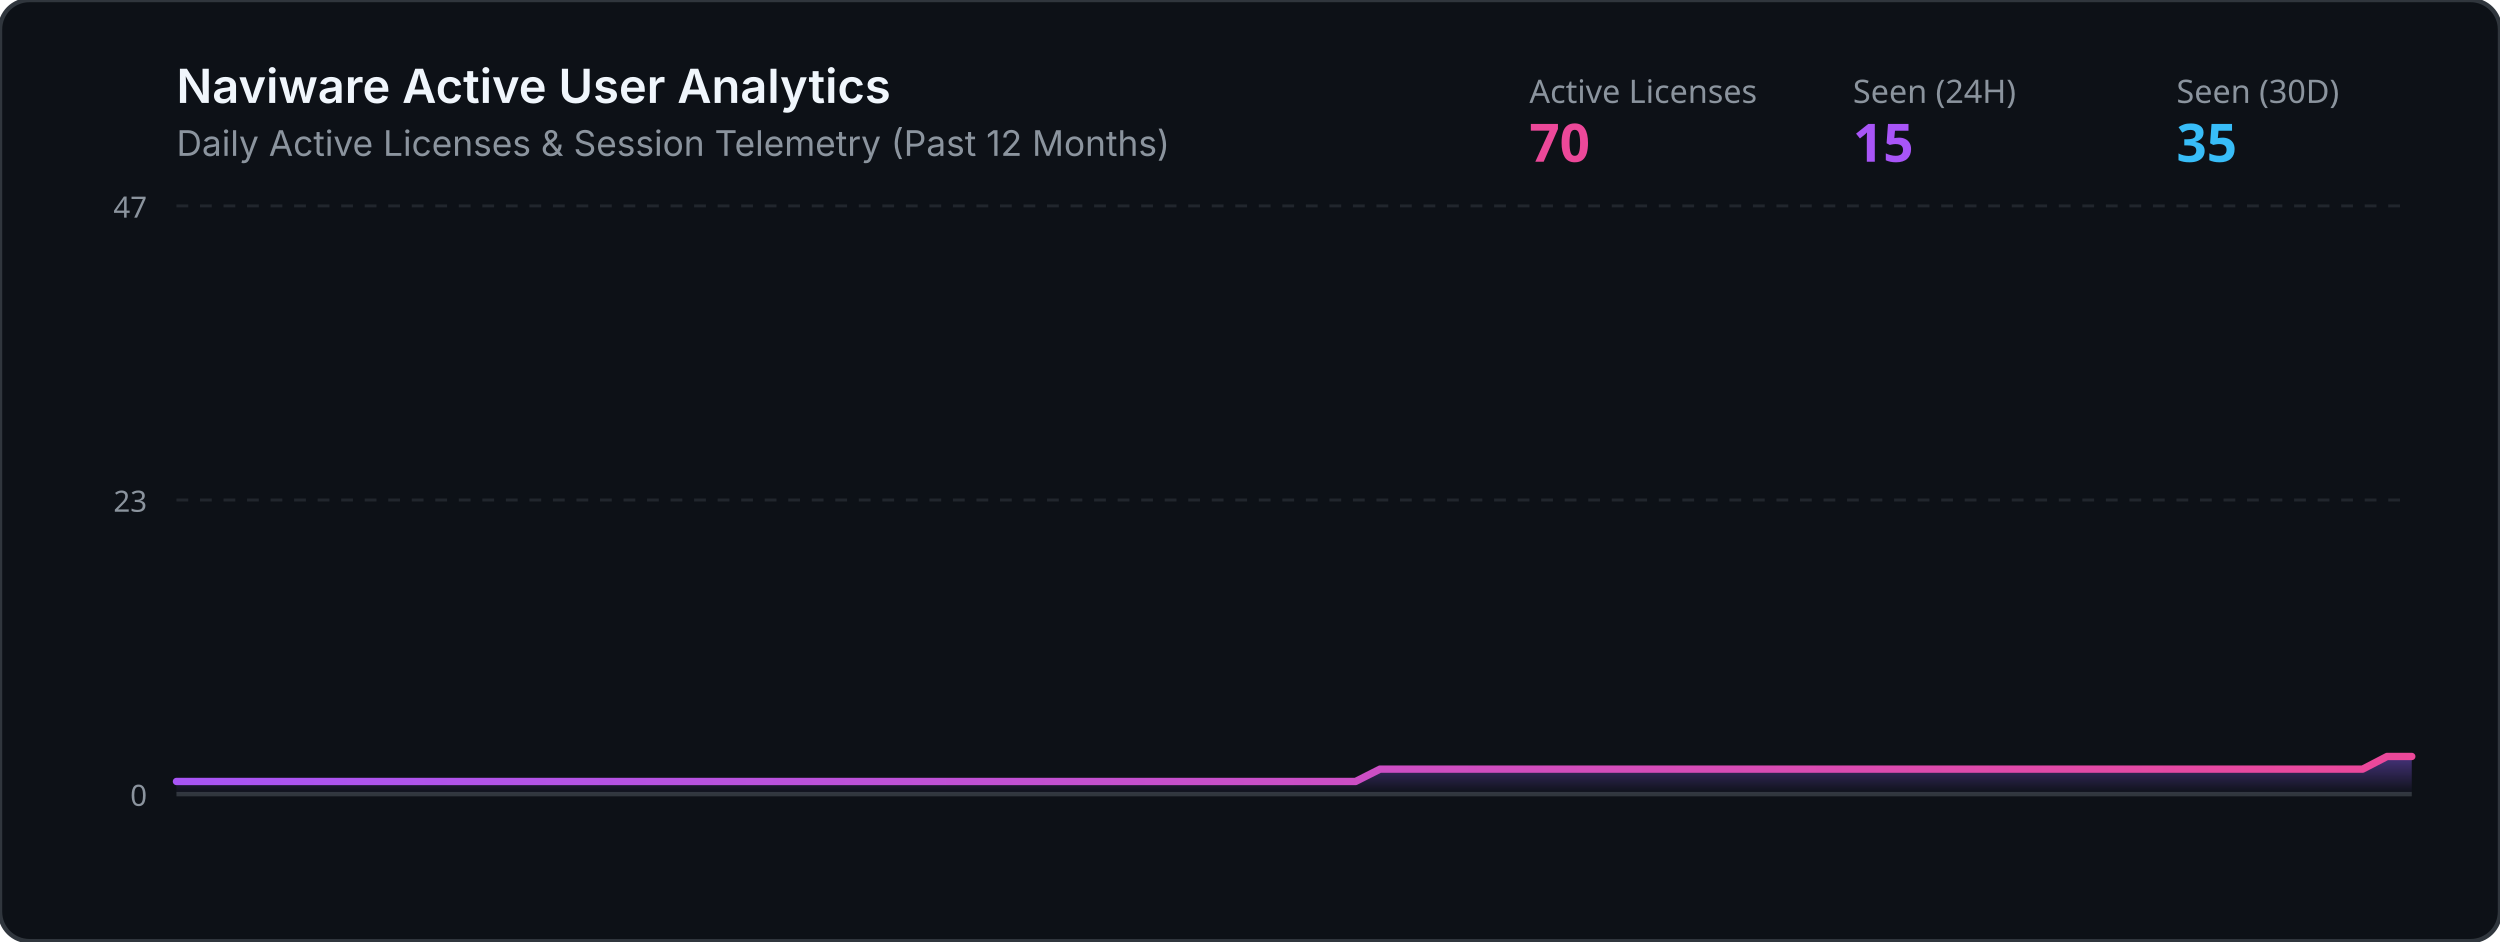
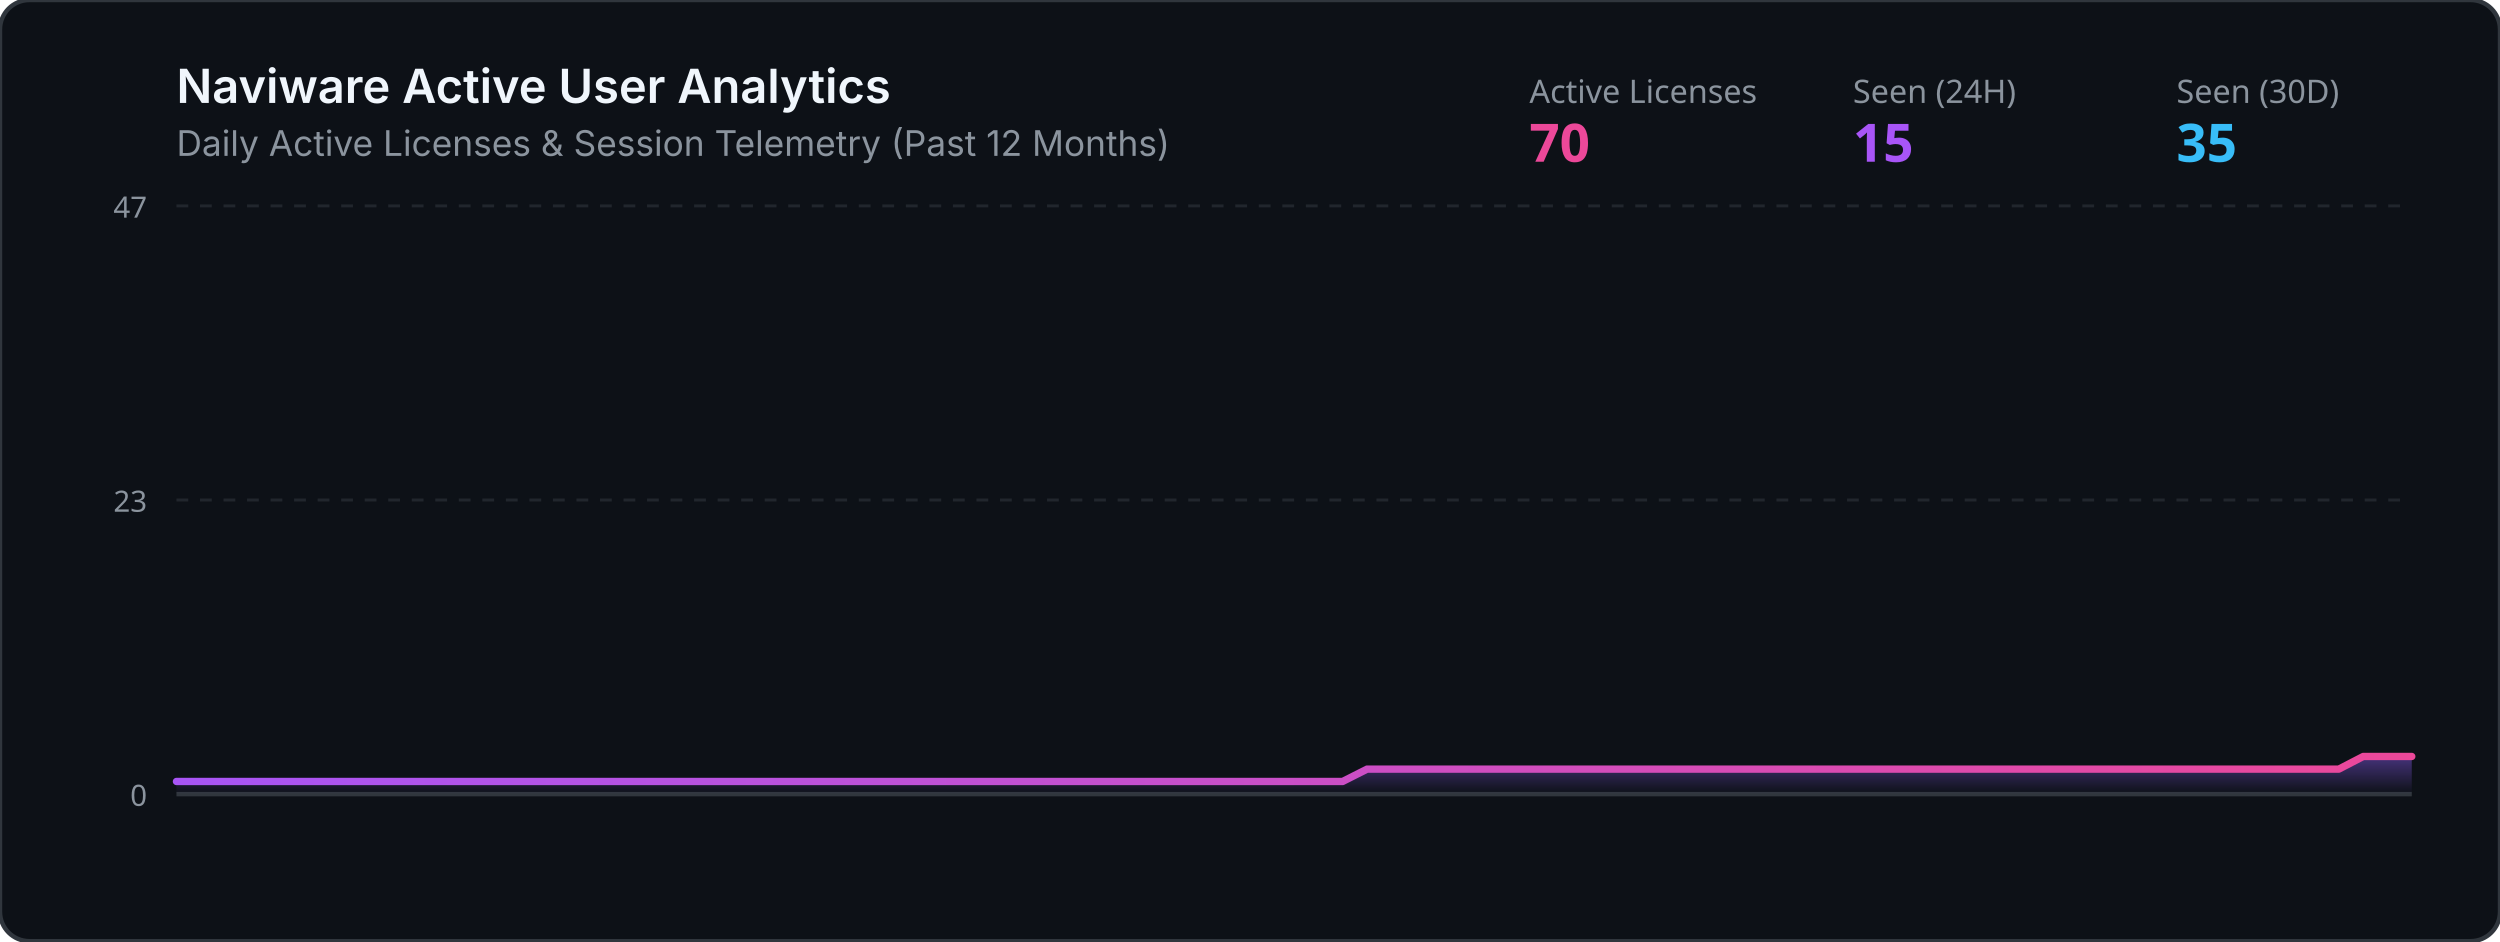
<svg xmlns="http://www.w3.org/2000/svg" viewBox="0 0 850 320" width="100%" height="320">
  <defs>
    <linearGradient id="grad" x1="0%" y1="0%" x2="0%" y2="100%">
      <stop offset="0%" stop-color="#8b5cf6" stop-opacity="0.45" />
      <stop offset="100%" stop-color="#8b5cf6" stop-opacity="0.0" />
    </linearGradient>
    <linearGradient id="lineGrad" x1="0%" y1="0%" x2="100%" y2="0%">
      <stop offset="0%" stop-color="#a855f7" />
      <stop offset="100%" stop-color="#ec4899" />
    </linearGradient>
  </defs>
  <rect width="850" height="320" rx="10" fill="#0d1117" stroke="#30363d" stroke-width="1.5" />
  <text x="60" y="35" fill="#f0f6fc" font-family="-apple-system,BlinkMacSystemFont,Segoe UI,sans-serif" font-size="16" font-weight="600">Naviware Active User Analytics</text>
  <text x="60" y="53" fill="#8b949e" font-family="-apple-system,BlinkMacSystemFont,Segoe UI,sans-serif" font-size="12">Daily Active Licenses &amp; Session Telemetry (Past 12 Months)</text>
  <text x="520" y="35" fill="#8b949e" font-family="sans-serif" font-size="11">Active Licenses</text>
  <text x="520" y="55" fill="#ec4899" font-family="sans-serif" font-size="18" font-weight="bold">70</text>
  <text x="630" y="35" fill="#8b949e" font-family="sans-serif" font-size="11">Seen (24H)</text>
  <text x="630" y="55" fill="#a855f7" font-family="sans-serif" font-size="18" font-weight="bold">15</text>
  <text x="740" y="35" fill="#8b949e" font-family="sans-serif" font-size="11">Seen (30D)</text>
  <text x="740" y="55" fill="#38bdf8" font-family="sans-serif" font-size="18" font-weight="bold">35</text>
  <line x1="60" y1="70" x2="820" y2="70" stroke="#21262d" stroke-width="1" stroke-dasharray="4" />
  <line x1="60" y1="170.0" x2="820" y2="170.0" stroke="#21262d" stroke-width="1" stroke-dasharray="4" />
  <line x1="60" y1="270" x2="820" y2="270" stroke="#30363d" stroke-width="1.5" />
  <text x="50" y="74" fill="#8b949e" font-family="sans-serif" font-size="10" text-anchor="end">47</text>
  <text x="50" y="174.0" fill="#8b949e" font-family="sans-serif" font-size="10" text-anchor="end">23</text>
  <text x="50" y="274" fill="#8b949e" font-family="sans-serif" font-size="10" text-anchor="end">0</text>
-   <polygon points="60,270 60.0,265.7 68.4,265.7 76.7,265.7 85.1,265.7 93.4,265.7 101.8,265.7 110.1,265.7 118.5,265.7 126.8,265.7 135.2,265.7 143.5,265.7 151.9,265.7 160.2,265.7 168.6,265.7 176.9,265.7 185.3,265.7 193.6,265.7 202.0,265.7 210.3,265.7 218.7,265.7 227.0,265.7 235.4,265.7 243.7,265.7 252.1,265.7 260.4,265.7 268.8,265.7 277.1,265.7 285.5,265.7 293.8,265.7 302.2,265.7 310.5,265.7 318.9,265.7 327.3,265.7 335.6,265.7 344.0,265.7 352.3,265.7 360.7,265.7 369.0,265.7 377.4,265.7 385.7,265.7 394.1,265.7 402.4,265.7 410.8,265.7 419.1,265.7 427.5,265.7 435.8,265.7 444.2,265.7 452.5,265.7 460.9,265.7 469.2,261.5 477.6,261.5 485.9,261.5 494.3,261.5 502.6,261.5 511.0,261.5 519.3,261.5 527.7,261.5 536.0,261.5 544.4,261.5 552.7,261.5 561.1,261.5 569.5,261.5 577.8,261.5 586.2,261.5 594.5,261.5 602.9,261.5 611.2,261.5 619.6,261.5 627.9,261.5 636.3,261.5 644.6,261.5 653.0,261.5 661.3,261.5 669.7,261.5 678.0,261.5 686.4,261.5 694.7,261.5 703.1,261.5 711.4,261.5 719.8,261.5 728.1,261.5 736.5,261.5 744.8,261.5 753.2,261.5 761.5,261.5 769.9,261.5 778.2,261.5 786.6,261.5 794.9,261.5 803.3,261.5 811.6,257.2 820.0,257.2 820,270" fill="url(#grad)" />
-   <polyline points="60.0,265.7 68.4,265.7 76.7,265.7 85.1,265.7 93.4,265.7 101.8,265.7 110.1,265.7 118.5,265.7 126.8,265.7 135.2,265.7 143.5,265.7 151.9,265.7 160.2,265.7 168.6,265.7 176.9,265.7 185.3,265.7 193.6,265.7 202.0,265.7 210.3,265.7 218.7,265.7 227.0,265.7 235.4,265.7 243.7,265.7 252.1,265.7 260.4,265.7 268.8,265.7 277.1,265.7 285.5,265.7 293.8,265.7 302.2,265.7 310.5,265.7 318.9,265.7 327.3,265.7 335.6,265.7 344.0,265.7 352.3,265.7 360.7,265.7 369.0,265.7 377.4,265.7 385.7,265.7 394.1,265.7 402.4,265.7 410.8,265.7 419.1,265.7 427.5,265.7 435.8,265.7 444.2,265.7 452.5,265.7 460.9,265.7 469.2,261.5 477.6,261.5 485.9,261.5 494.3,261.5 502.6,261.5 511.0,261.5 519.3,261.5 527.7,261.5 536.0,261.5 544.4,261.5 552.7,261.5 561.1,261.5 569.5,261.5 577.8,261.5 586.2,261.5 594.5,261.5 602.9,261.5 611.2,261.5 619.6,261.5 627.9,261.5 636.3,261.5 644.6,261.5 653.0,261.5 661.3,261.5 669.7,261.5 678.0,261.5 686.4,261.5 694.7,261.5 703.1,261.5 711.4,261.5 719.8,261.5 728.1,261.5 736.5,261.5 744.8,261.5 753.2,261.5 761.5,261.5 769.9,261.5 778.2,261.5 786.6,261.5 794.9,261.5 803.3,261.5 811.6,257.2 820.0,257.2" fill="none" stroke="url(#lineGrad)" stroke-width="2.5" stroke-linecap="round" stroke-linejoin="round" />
+   <polygon points="60,270 60.0,265.7 68.3,265.7 76.5,265.7 84.8,265.7 93.0,265.7 101.3,265.7 109.6,265.7 117.8,265.7 126.1,265.7 134.3,265.7 142.6,265.7 150.9,265.7 159.1,265.7 167.4,265.7 175.7,265.7 183.9,265.7 192.2,265.7 200.4,265.7 208.7,265.7 217.0,265.7 225.2,265.7 233.5,265.7 241.7,265.7 250.0,265.7 258.3,265.7 266.5,265.7 274.8,265.7 283.0,265.7 291.3,265.7 299.6,265.7 307.8,265.7 316.1,265.7 324.3,265.7 332.6,265.7 340.9,265.7 349.1,265.7 357.4,265.7 365.7,265.7 373.9,265.7 382.2,265.7 390.4,265.7 398.7,265.7 407.0,265.7 415.2,265.7 423.5,265.7 431.7,265.7 440.0,265.7 448.3,265.7 456.5,265.7 464.8,261.5 473.0,261.5 481.3,261.5 489.6,261.5 497.8,261.5 506.1,261.5 514.3,261.5 522.6,261.5 530.9,261.5 539.1,261.5 547.4,261.5 555.7,261.5 563.9,261.5 572.2,261.5 580.4,261.5 588.7,261.5 597.0,261.5 605.2,261.5 613.5,261.5 621.7,261.5 630.0,261.5 638.3,261.5 646.5,261.5 654.8,261.5 663.0,261.5 671.3,261.5 679.6,261.5 687.8,261.5 696.1,261.5 704.3,261.5 712.6,261.5 720.9,261.5 729.1,261.5 737.4,261.5 745.7,261.5 753.9,261.5 762.2,261.5 770.4,261.5 778.7,261.5 787.0,261.5 795.2,261.5 803.5,257.2 811.7,257.2 820.0,257.2 820,270" fill="url(#grad)" />
+   <polyline points="60.0,265.7 68.3,265.7 76.5,265.7 84.8,265.7 93.0,265.7 101.3,265.7 109.6,265.7 117.8,265.7 126.1,265.7 134.3,265.7 142.6,265.7 150.9,265.7 159.1,265.7 167.4,265.7 175.7,265.7 183.9,265.7 192.2,265.7 200.4,265.7 208.7,265.7 217.0,265.7 225.2,265.7 233.5,265.7 241.7,265.7 250.0,265.7 258.3,265.7 266.5,265.7 274.8,265.7 283.0,265.7 291.3,265.7 299.6,265.7 307.8,265.7 316.1,265.7 324.3,265.7 332.6,265.7 340.9,265.7 349.1,265.7 357.4,265.7 365.7,265.7 373.9,265.7 382.2,265.7 390.4,265.7 398.7,265.7 407.0,265.7 415.2,265.7 423.5,265.7 431.7,265.7 440.0,265.7 448.3,265.7 456.5,265.7 464.8,261.5 473.0,261.5 481.3,261.5 489.6,261.5 497.8,261.5 506.1,261.5 514.3,261.5 522.6,261.5 530.9,261.5 539.1,261.5 547.4,261.5 555.7,261.5 563.9,261.5 572.2,261.5 580.4,261.5 588.7,261.5 597.0,261.5 605.2,261.5 613.5,261.5 621.7,261.5 630.0,261.5 638.3,261.5 646.5,261.5 654.8,261.5 663.0,261.5 671.3,261.5 679.6,261.5 687.8,261.5 696.1,261.5 704.3,261.5 712.6,261.5 720.9,261.5 729.1,261.5 737.4,261.5 745.7,261.5 753.9,261.5 762.2,261.5 770.4,261.5 778.7,261.5 787.0,261.5 795.2,261.5 803.5,257.2 811.7,257.2 820.0,257.2" fill="none" stroke="url(#lineGrad)" stroke-width="2.5" stroke-linecap="round" stroke-linejoin="round" />
</svg>
